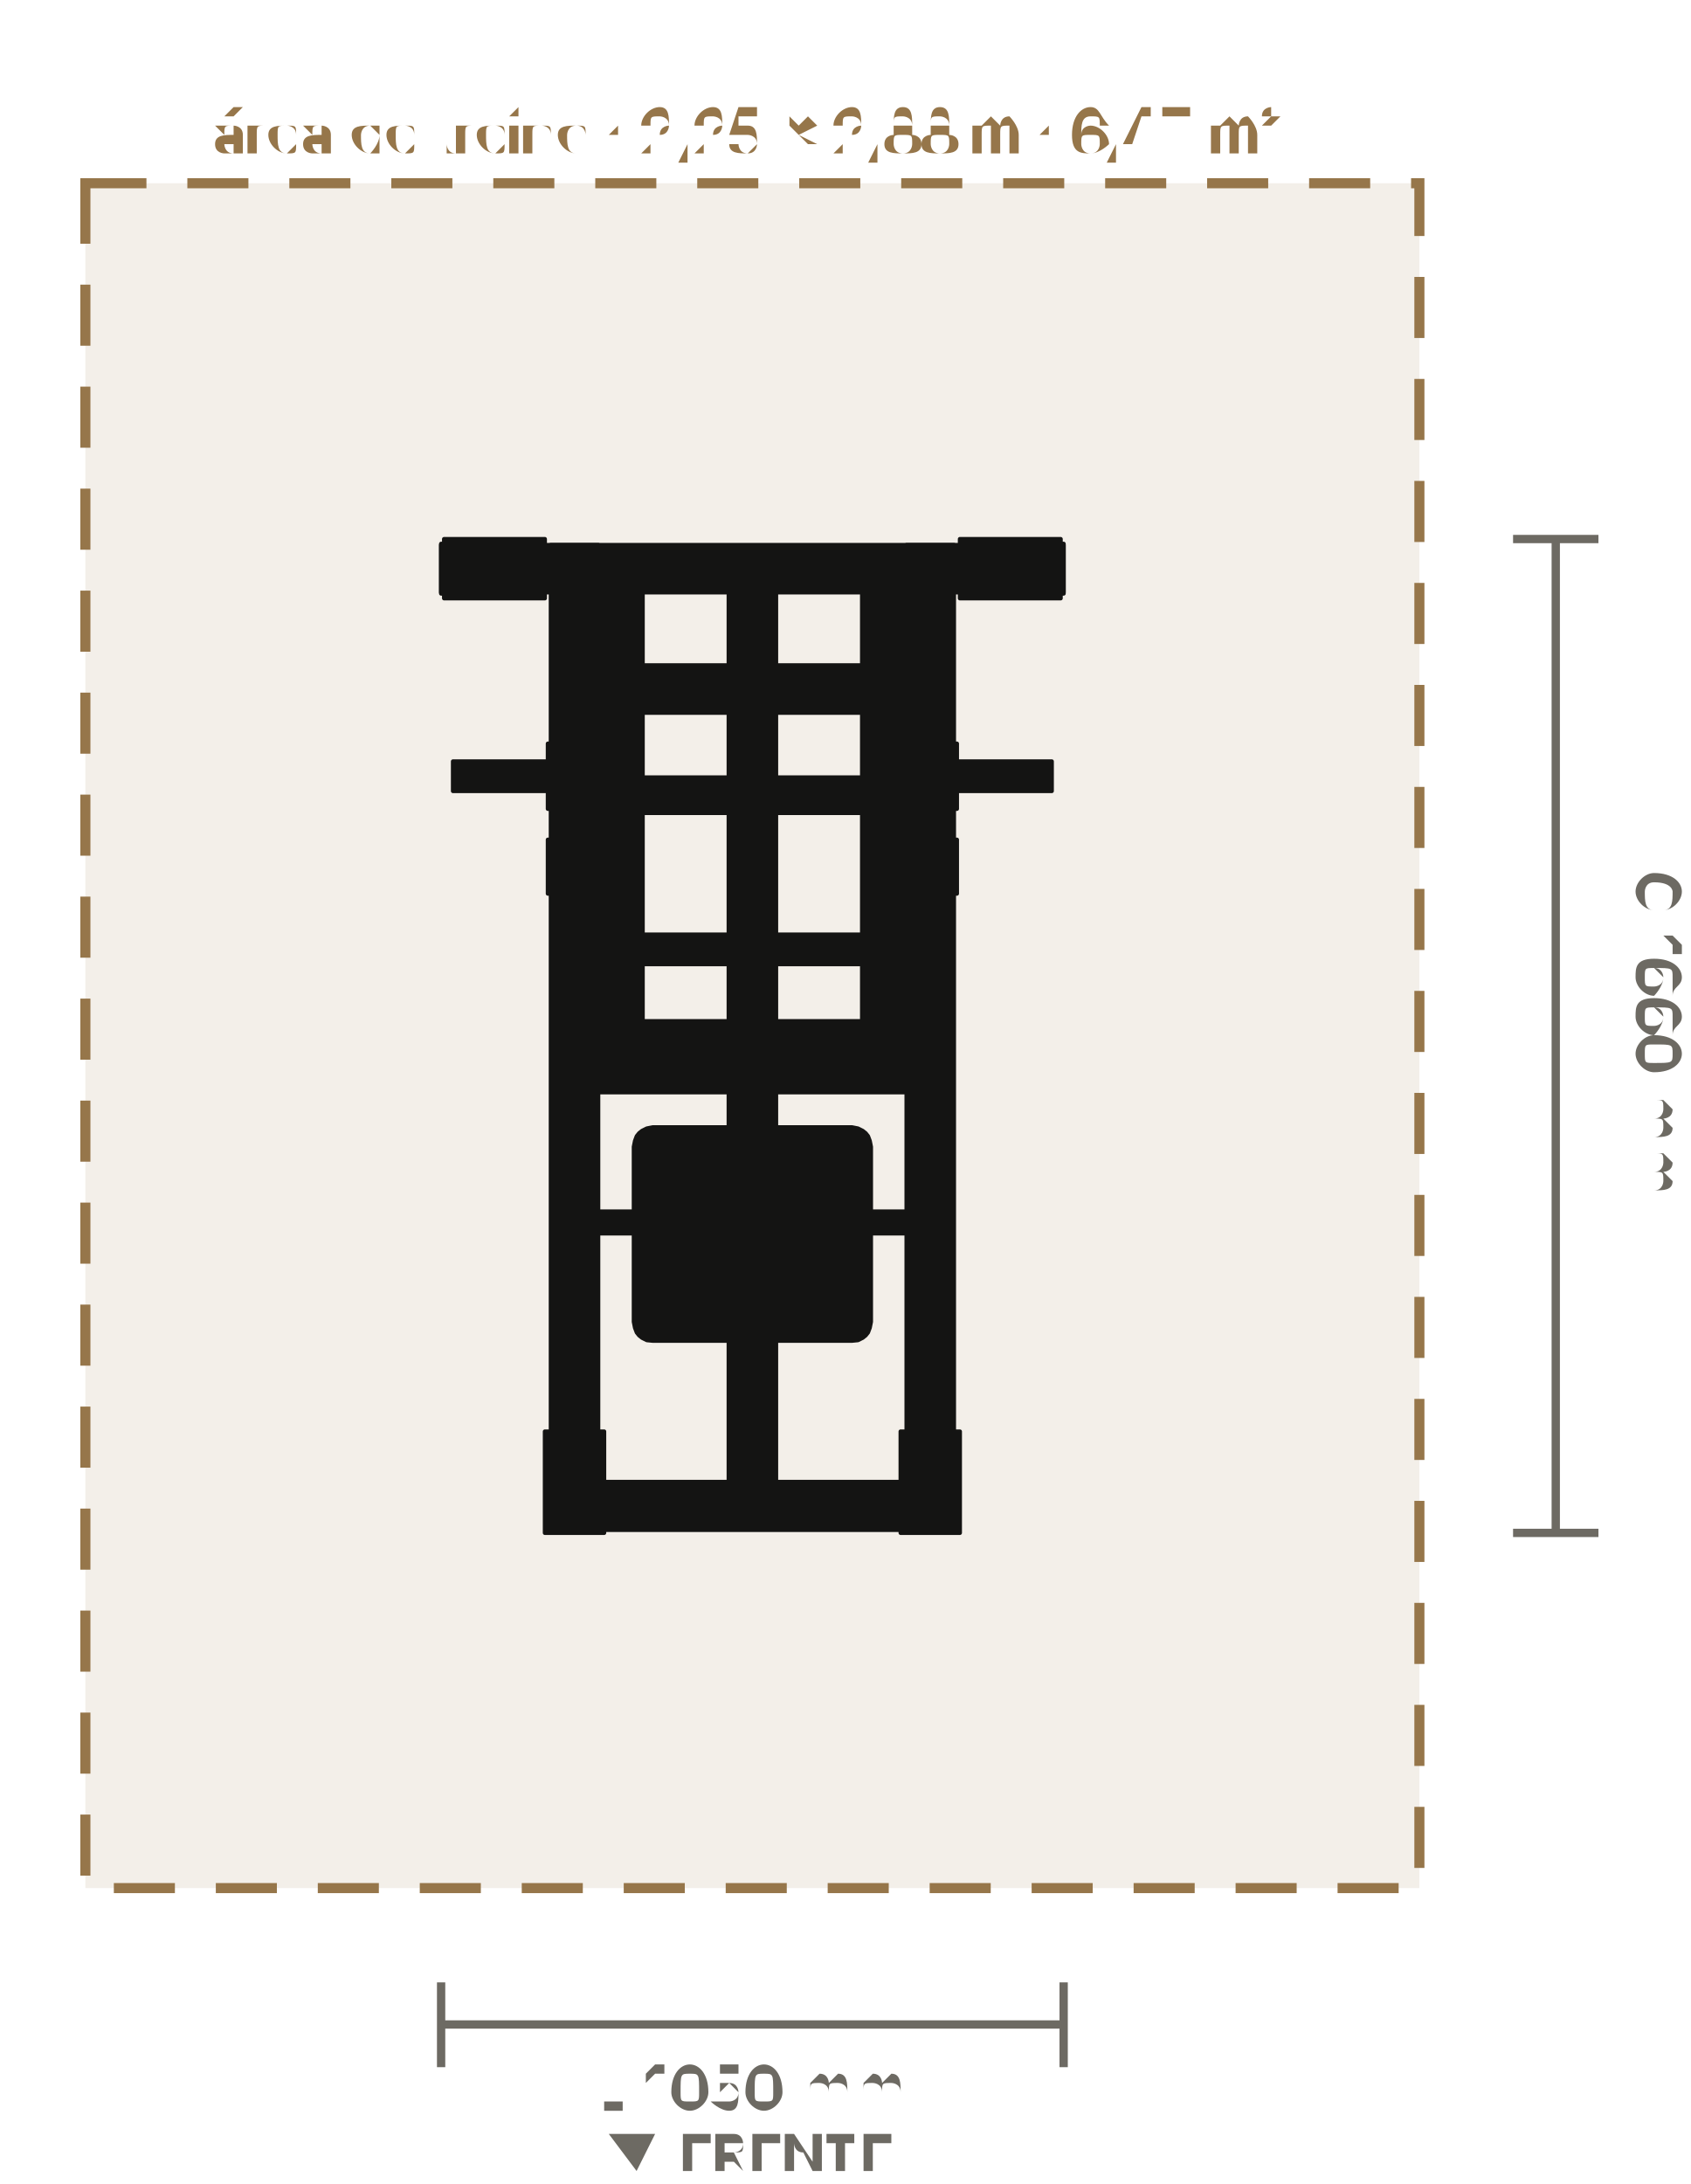
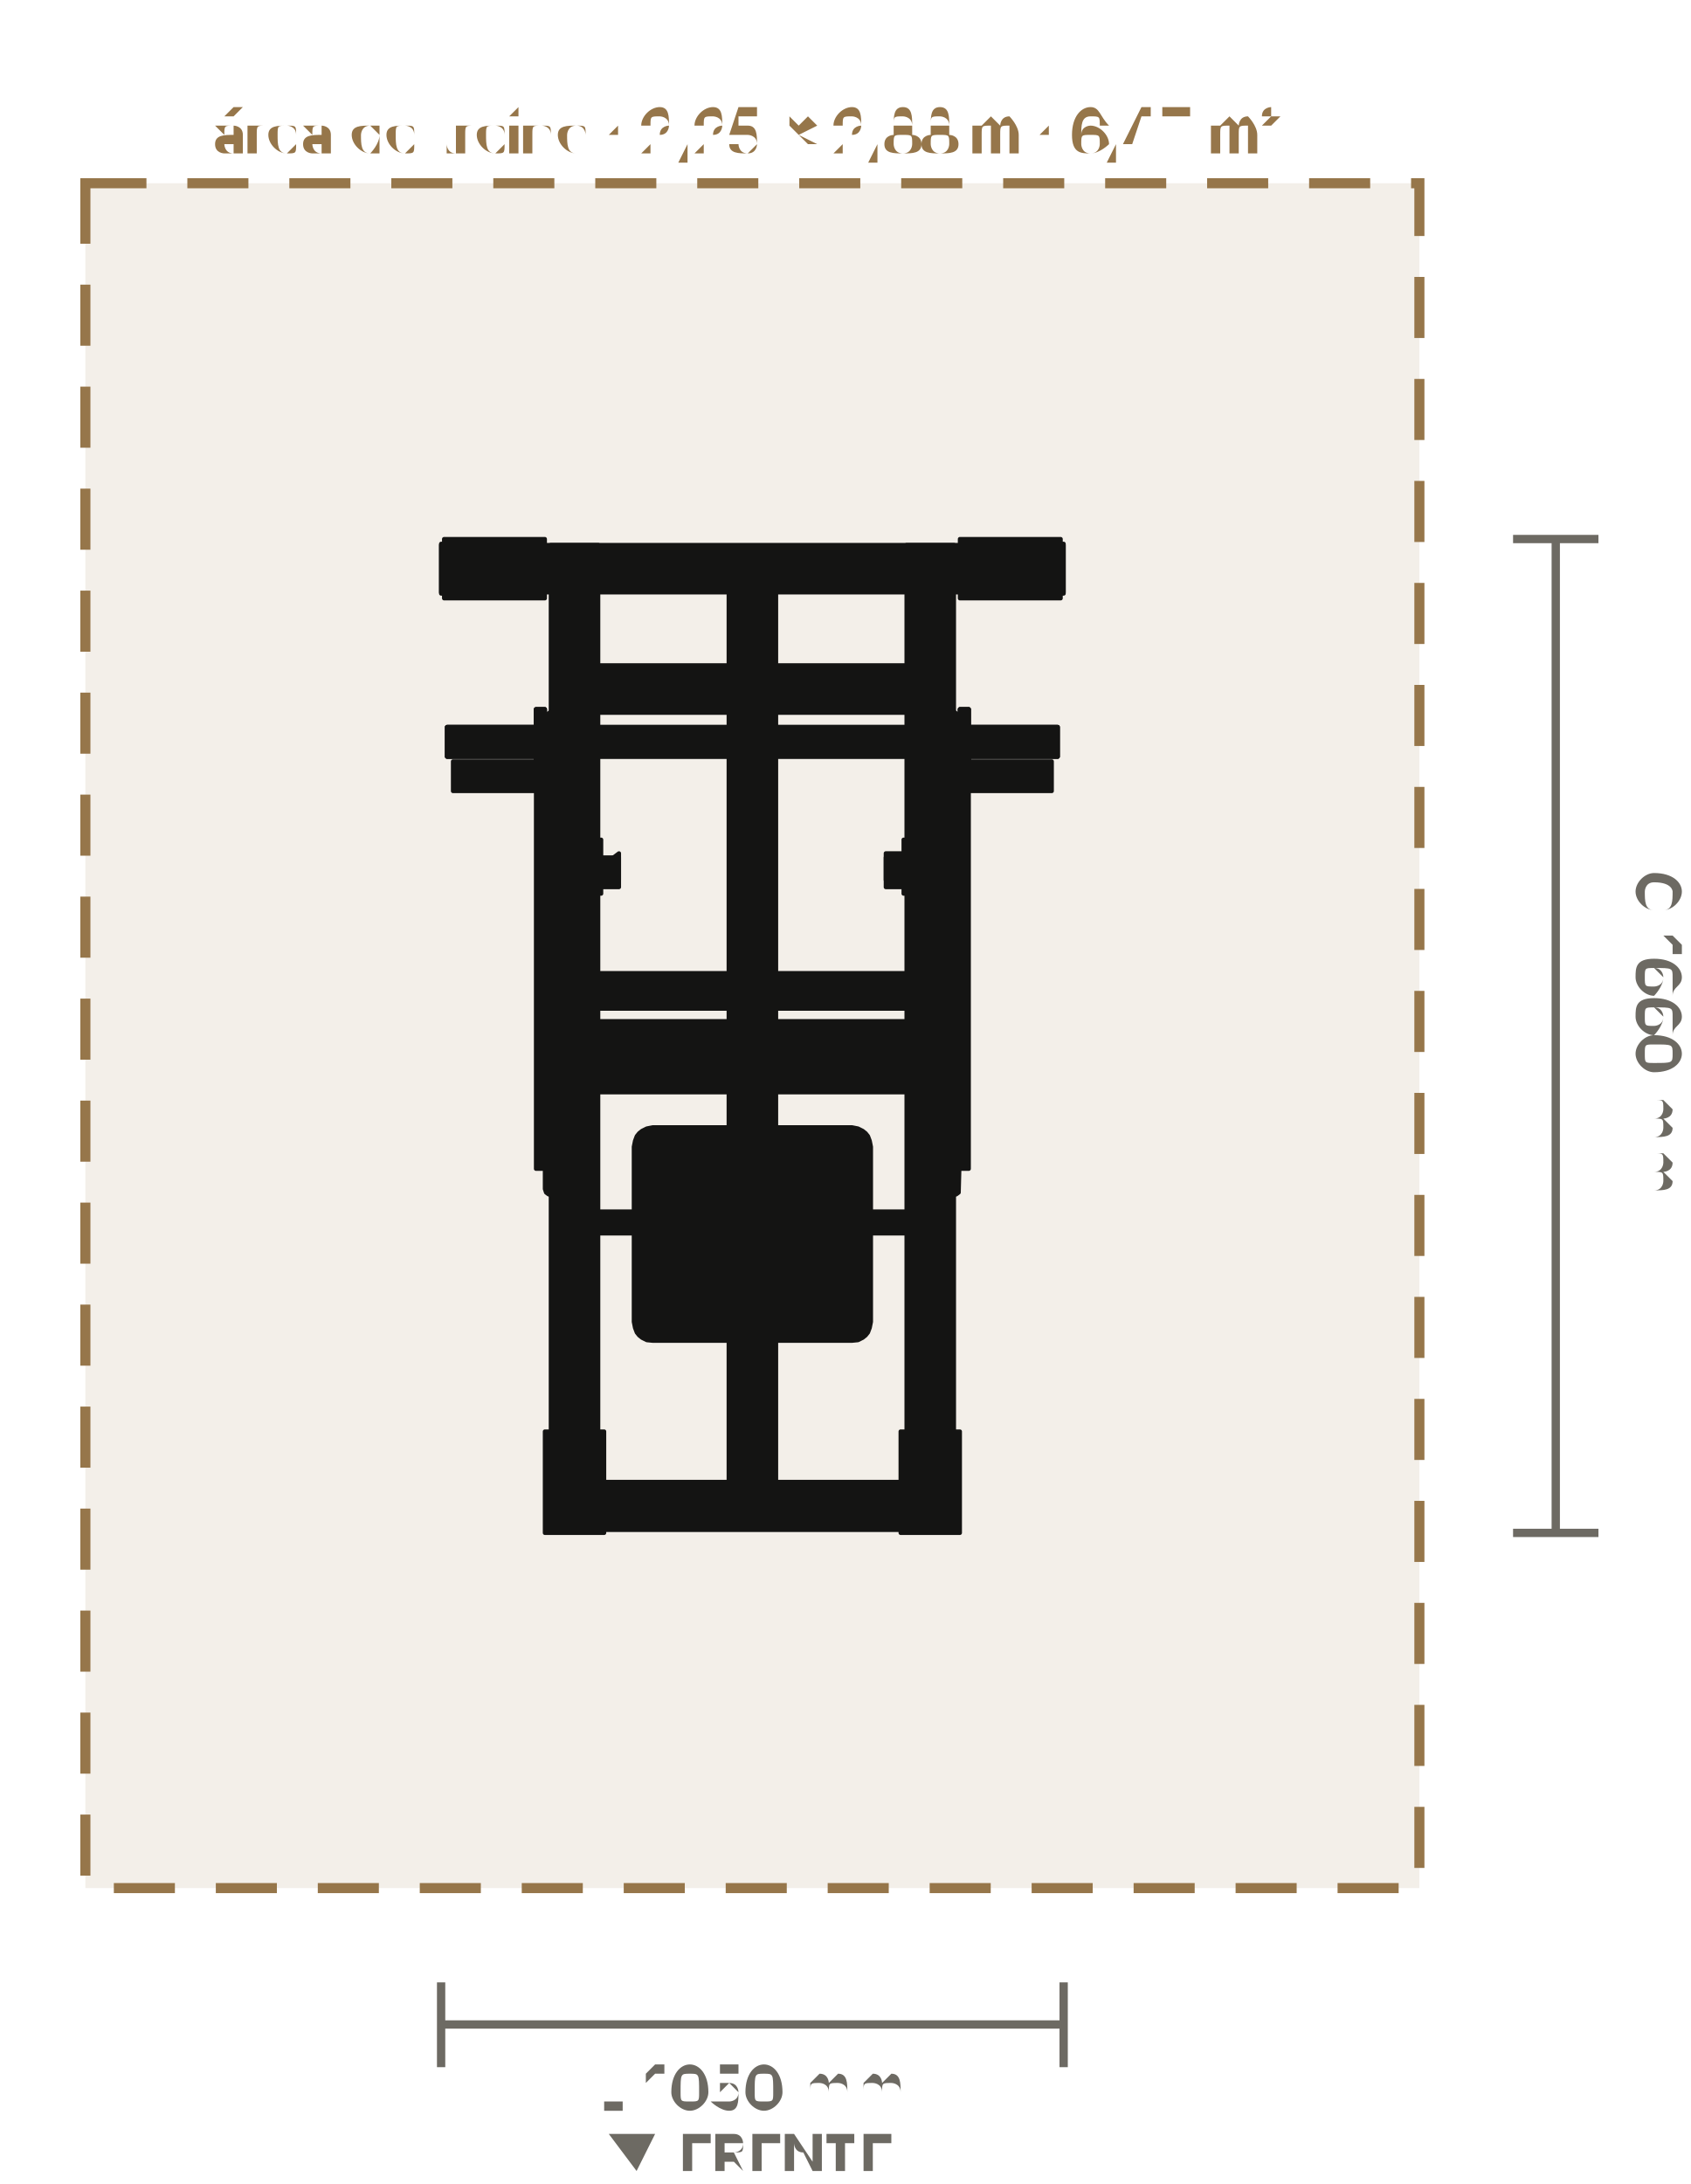
<svg xmlns="http://www.w3.org/2000/svg" viewBox="-1.269 -1.747 2.852 3.683" role="img" aria-label="Planta do Puxada Alta Frontal (LD-A005): 1050 × 1675 mm, com 60 cm de área de treino em volta" data-equipment="LD-A005" data-unit="m">
  <rect class="eq-zone" x="-1.125" y="-1.438" width="2.25" height="2.875" style="fill:#96764a;fill-opacity:.12;stroke:#96764a;stroke-width:0.017;stroke-dasharray:0.103 0.069" />
  <text class="eq-zone-label" x="0" y="-1.489" style="font-family:Barlow,Inter,Arial,sans-serif;font-size:0.098px;fill:#96764a;text-anchor:middle">área de treino · 2,25 × 2,88 m · 6,47 m²</text>
  <g class="eq-parts">
    <polygon class="eq-part" points="-0.34,-0.828 -0.26,-0.828 -0.26,0.833 -0.34,0.833" style="fill:#141413;stroke:#141413;stroke-width:0.007;stroke-linejoin:round" />
    <polygon class="eq-part" points="-0.52,-0.838 -0.35,-0.838 -0.35,-0.738 -0.52,-0.738" style="fill:#141413;stroke:#141413;stroke-width:0.007;stroke-linejoin:round" />
    <polygon class="eq-part" points="-0.501,-0.787 -0.501,-0.79 -0.499,-0.793 -0.498,-0.795 -0.495,-0.797 -0.493,-0.798 -0.49,-0.798 -0.487,-0.798 -0.484,-0.797 -0.482,-0.795 -0.48,-0.793 -0.479,-0.79 -0.479,-0.787 -0.479,-0.785 -0.48,-0.782 -0.482,-0.78 -0.484,-0.778 -0.487,-0.777 -0.49,-0.776 -0.493,-0.777 -0.495,-0.778 -0.498,-0.78 -0.499,-0.782 -0.501,-0.785" style="fill:#141413;stroke:#141413;stroke-width:0.007;stroke-linejoin:round" />
    <polygon class="eq-part" points="-0.391,-0.787 -0.391,-0.79 -0.39,-0.793 -0.388,-0.795 -0.386,-0.797 -0.383,-0.798 -0.38,-0.798 -0.377,-0.798 -0.374,-0.797 -0.372,-0.795 -0.37,-0.793 -0.369,-0.79 -0.369,-0.787 -0.369,-0.785 -0.37,-0.782 -0.372,-0.78 -0.374,-0.778 -0.377,-0.777 -0.38,-0.776 -0.383,-0.777 -0.386,-0.778 -0.388,-0.78 -0.39,-0.782 -0.391,-0.785" style="fill:#141413;stroke:#141413;stroke-width:0.007;stroke-linejoin:round" />
    <polygon class="eq-part" points="-0.35,0.667 -0.25,0.667 -0.25,0.838 -0.35,0.838" style="fill:#141413;stroke:#141413;stroke-width:0.007;stroke-linejoin:round" />
    <polygon class="eq-part" points="-0.311,0.698 -0.311,0.695 -0.309,0.692 -0.308,0.69 -0.305,0.688 -0.303,0.687 -0.3,0.686 -0.297,0.687 -0.294,0.688 -0.292,0.69 -0.29,0.692 -0.289,0.695 -0.289,0.698 -0.289,0.7 -0.29,0.703 -0.292,0.705 -0.294,0.707 -0.297,0.708 -0.3,0.709 -0.303,0.708 -0.305,0.707 -0.308,0.705 -0.309,0.703 -0.311,0.7" style="fill:#141413;stroke:#141413;stroke-width:0.007;stroke-linejoin:round" />
    <polygon class="eq-part" points="-0.311,0.807 -0.311,0.805 -0.309,0.802 -0.308,0.8 -0.305,0.798 -0.303,0.797 -0.3,0.796 -0.297,0.797 -0.294,0.798 -0.292,0.8 -0.29,0.802 -0.289,0.805 -0.289,0.807 -0.289,0.81 -0.29,0.813 -0.292,0.815 -0.294,0.817 -0.297,0.818 -0.3,0.819 -0.303,0.818 -0.305,0.817 -0.308,0.815 -0.309,0.813 -0.311,0.81" style="fill:#141413;stroke:#141413;stroke-width:0.007;stroke-linejoin:round" />
    <polygon class="eq-part" points="-0.525,-0.83 -0.513,-0.83 -0.513,-0.746 -0.525,-0.746" style="fill:#141413;stroke:#141413;stroke-width:0.007;stroke-linejoin:round" />
    <polygon class="eq-part" points="-0.342,0.821 -0.258,0.821 -0.258,0.833 -0.342,0.833" style="fill:#141413;stroke:#141413;stroke-width:0.007;stroke-linejoin:round" />
    <polygon class="eq-part" points="0.26,-0.828 0.34,-0.828 0.34,0.833 0.26,0.833" style="fill:#141413;stroke:#141413;stroke-width:0.007;stroke-linejoin:round" />
    <polygon class="eq-part" points="0.35,-0.838 0.52,-0.838 0.52,-0.738 0.35,-0.738" style="fill:#141413;stroke:#141413;stroke-width:0.007;stroke-linejoin:round" />
    <polygon class="eq-part" points="0.369,-0.787 0.369,-0.79 0.37,-0.793 0.372,-0.795 0.374,-0.797 0.377,-0.798 0.38,-0.798 0.383,-0.798 0.386,-0.797 0.388,-0.795 0.39,-0.793 0.391,-0.79 0.391,-0.787 0.391,-0.785 0.39,-0.782 0.388,-0.78 0.386,-0.778 0.383,-0.777 0.38,-0.776 0.377,-0.777 0.374,-0.778 0.372,-0.78 0.37,-0.782 0.369,-0.785" style="fill:#141413;stroke:#141413;stroke-width:0.007;stroke-linejoin:round" />
    <polygon class="eq-part" points="0.479,-0.787 0.479,-0.79 0.48,-0.793 0.482,-0.795 0.484,-0.797 0.487,-0.798 0.49,-0.798 0.493,-0.798 0.495,-0.797 0.498,-0.795 0.499,-0.793 0.501,-0.79 0.501,-0.787 0.501,-0.785 0.499,-0.782 0.498,-0.78 0.495,-0.778 0.493,-0.777 0.49,-0.776 0.487,-0.777 0.484,-0.778 0.482,-0.78 0.48,-0.782 0.479,-0.785" style="fill:#141413;stroke:#141413;stroke-width:0.007;stroke-linejoin:round" />
    <polygon class="eq-part" points="0.25,0.667 0.35,0.667 0.35,0.838 0.25,0.838" style="fill:#141413;stroke:#141413;stroke-width:0.007;stroke-linejoin:round" />
    <polygon class="eq-part" points="0.289,0.698 0.289,0.695 0.29,0.692 0.292,0.69 0.294,0.688 0.297,0.687 0.3,0.686 0.303,0.687 0.305,0.688 0.308,0.69 0.309,0.692 0.311,0.695 0.311,0.698 0.311,0.7 0.309,0.703 0.308,0.705 0.305,0.707 0.303,0.708 0.3,0.709 0.297,0.708 0.294,0.707 0.292,0.705 0.29,0.703 0.289,0.7" style="fill:#141413;stroke:#141413;stroke-width:0.007;stroke-linejoin:round" />
    <polygon class="eq-part" points="0.289,0.807 0.289,0.805 0.29,0.802 0.292,0.8 0.294,0.798 0.297,0.797 0.3,0.796 0.303,0.797 0.305,0.798 0.308,0.8 0.309,0.802 0.311,0.805 0.311,0.807 0.311,0.81 0.309,0.813 0.308,0.815 0.305,0.817 0.303,0.818 0.3,0.819 0.297,0.818 0.294,0.817 0.292,0.815 0.29,0.813 0.289,0.81" style="fill:#141413;stroke:#141413;stroke-width:0.007;stroke-linejoin:round" />
    <polygon class="eq-part" points="0.513,-0.83 0.525,-0.83 0.525,-0.746 0.513,-0.746" style="fill:#141413;stroke:#141413;stroke-width:0.007;stroke-linejoin:round" />
    <polygon class="eq-part" points="0.258,0.821 0.342,0.821 0.342,0.833 0.258,0.833" style="fill:#141413;stroke:#141413;stroke-width:0.007;stroke-linejoin:round" />
    <polygon class="eq-part" points="-0.525,-0.828 0.525,-0.828 0.525,-0.748 -0.525,-0.748" style="fill:#141413;stroke:#141413;stroke-width:0.007;stroke-linejoin:round" />
    <polygon class="eq-part" points="-0.3,0.752 0.3,0.752 0.3,0.833 -0.3,0.833" style="fill:#141413;stroke:#141413;stroke-width:0.007;stroke-linejoin:round" />
    <polygon class="eq-part" points="-0.04,-0.787 0.04,-0.787 0.04,0.792 -0.04,0.792" style="fill:#141413;stroke:#141413;stroke-width:0.007;stroke-linejoin:round" />
    <polygon class="eq-part" points="-0.035,0.311 -0.035,0.308 -0.033,0.305 -0.032,0.303 -0.029,0.301 -0.026,0.3 -0.023,0.299 0.023,0.299 0.026,0.3 0.029,0.301 0.032,0.303 0.033,0.305 0.035,0.308 0.035,0.311 0.035,0.357 0.035,0.361 0.033,0.363 0.032,0.366 0.029,0.368 0.026,0.369 0.023,0.369 -0.023,0.369 -0.026,0.369 -0.029,0.368 -0.032,0.366 -0.033,0.363 -0.035,0.361 -0.035,0.357" style="fill:#141413;stroke:#141413;stroke-width:0.007;stroke-linejoin:round" />
    <polygon class="eq-part" points="-0.047,0.357 -0.047,0.312 -0.035,0.312 -0.035,0.357" style="fill:#141413;stroke:#141413;stroke-width:0.007;stroke-linejoin:round" />
    <polygon class="eq-part" points="-0.117,0.335 -0.117,0.333 -0.117,0.331 -0.117,0.33 -0.116,0.328 -0.116,0.328 -0.115,0.328 -0.035,0.328 -0.034,0.328 -0.034,0.328 -0.033,0.33 -0.033,0.331 -0.033,0.333 -0.033,0.335 -0.033,0.336 -0.033,0.338 -0.033,0.339 -0.034,0.341 -0.034,0.341 -0.035,0.342 -0.115,0.342 -0.116,0.341 -0.116,0.341 -0.117,0.339 -0.117,0.338 -0.117,0.336" style="fill:#141413;stroke:#141413;stroke-width:0.007;stroke-linejoin:round" />
    <polygon class="eq-part" points="-0.2,0.482 -0.2,0.187 -0.198,0.177 -0.195,0.169 -0.191,0.164 -0.186,0.16 -0.178,0.156 -0.168,0.154 0.168,0.154 0.178,0.156 0.186,0.16 0.191,0.164 0.195,0.169 0.198,0.177 0.2,0.187 0.2,0.482 0.198,0.492 0.195,0.5 0.191,0.505 0.186,0.509 0.178,0.513 0.168,0.514 -0.168,0.514 -0.178,0.513 -0.186,0.509 -0.191,0.505 -0.195,0.5 -0.198,0.492" style="fill:#141413;stroke:#141413;stroke-width:0.007;stroke-linejoin:round" />
    <polygon class="eq-part" points="-0.035,-0.008 -0.035,-0.023 -0.035,-0.071 -0.033,-0.074 -0.032,-0.077 -0.029,-0.079 -0.026,-0.08 -0.023,-0.08 0.023,-0.08 0.026,-0.08 0.029,-0.079 0.032,-0.077 0.033,-0.074 0.035,-0.071 0.035,-0.068 0.035,-0.023 0.035,-0.008 0.035,0.041 0.033,0.043 0.032,0.046 0.029,0.048 0.026,0.049 0.023,0.049 -0.023,0.049 -0.026,0.049 -0.029,0.048 -0.032,0.046 -0.033,0.043 -0.035,0.041 -0.035,0.037" style="fill:#141413;stroke:#141413;stroke-width:0.007;stroke-linejoin:round" />
    <polygon class="eq-part" points="-0.3,-0.025 0.3,-0.025 0.3,0.095 -0.3,0.095" style="fill:#141413;stroke:#141413;stroke-width:0.007;stroke-linejoin:round" />
    <polygon class="eq-part" points="-0.345,-0.331 -0.255,-0.331 -0.255,-0.24 -0.345,-0.24" style="fill:#141413;stroke:#141413;stroke-width:0.007;stroke-linejoin:round" />
    <polygon class="eq-part" points="-0.33,0.006 -0.33,-0.283 -0.328,-0.289 -0.324,-0.29 -0.318,-0.29 -0.282,-0.29 -0.276,-0.29 -0.272,-0.289 -0.27,-0.288 -0.27,-0.283 -0.27,0.006 -0.272,0.33 -0.276,0.333 -0.282,0.334 -0.318,0.334 -0.324,0.333 -0.328,0.33 -0.33,0.326" style="fill:#141413;stroke:#141413;stroke-width:0.007;stroke-linejoin:round" />
    <polygon class="eq-part" points="-0.3,0.296 -0.14,0.296 -0.14,0.333 -0.3,0.333" style="fill:#141413;stroke:#141413;stroke-width:0.007;stroke-linejoin:round" />
    <polygon class="eq-part" points="-0.33,-0.441 -0.33,-0.442 -0.328,-0.442 -0.327,-0.443 -0.324,-0.443 -0.321,-0.443 -0.318,-0.443 -0.282,-0.443 -0.279,-0.443 -0.276,-0.443 -0.274,-0.443 -0.272,-0.442 -0.27,-0.442 -0.27,-0.441 -0.27,-0.283 -0.27,-0.282 -0.272,-0.282 -0.274,-0.281 -0.276,-0.281 -0.279,-0.281 -0.282,-0.281 -0.318,-0.281 -0.321,-0.281 -0.324,-0.281 -0.327,-0.281 -0.328,-0.282 -0.33,-0.282 -0.33,-0.283" style="fill:#141413;stroke:#141413;stroke-width:0.007;stroke-linejoin:round" />
    <polygon class="eq-part" points="-0.345,-0.493 -0.33,-0.493 -0.33,-0.383 -0.345,-0.383" style="fill:#141413;stroke:#141413;stroke-width:0.007;stroke-linejoin:round" />
    <polygon class="eq-part" points="-0.505,-0.463 -0.345,-0.463 -0.345,-0.413 -0.505,-0.413" style="fill:#141413;stroke:#141413;stroke-width:0.007;stroke-linejoin:round" />
    <polygon class="eq-part" points="0.255,-0.331 0.345,-0.331 0.345,-0.24 0.255,-0.24" style="fill:#141413;stroke:#141413;stroke-width:0.007;stroke-linejoin:round" />
    <polygon class="eq-part" points="0.27,0.006 0.27,-0.283 0.272,-0.289 0.276,-0.29 0.282,-0.29 0.318,-0.29 0.324,-0.29 0.328,-0.289 0.33,-0.288 0.33,-0.283 0.33,0.006 0.328,0.33 0.324,0.333 0.318,0.334 0.282,0.334 0.276,0.333 0.272,0.33 0.27,0.326" style="fill:#141413;stroke:#141413;stroke-width:0.007;stroke-linejoin:round" />
    <polygon class="eq-part" points="0.14,0.296 0.3,0.296 0.3,0.333 0.14,0.333" style="fill:#141413;stroke:#141413;stroke-width:0.007;stroke-linejoin:round" />
    <polygon class="eq-part" points="0.27,-0.441 0.27,-0.442 0.272,-0.442 0.274,-0.443 0.276,-0.443 0.279,-0.443 0.282,-0.443 0.318,-0.443 0.321,-0.443 0.324,-0.443 0.327,-0.443 0.328,-0.442 0.33,-0.442 0.33,-0.441 0.33,-0.283 0.33,-0.282 0.328,-0.282 0.327,-0.281 0.324,-0.281 0.321,-0.281 0.318,-0.281 0.282,-0.281 0.279,-0.281 0.276,-0.281 0.274,-0.281 0.272,-0.282 0.27,-0.282 0.27,-0.283" style="fill:#141413;stroke:#141413;stroke-width:0.007;stroke-linejoin:round" />
    <polygon class="eq-part" points="0.33,-0.493 0.345,-0.493 0.345,-0.383 0.33,-0.383" style="fill:#141413;stroke:#141413;stroke-width:0.007;stroke-linejoin:round" />
    <polygon class="eq-part" points="0.345,-0.463 0.505,-0.463 0.505,-0.413 0.345,-0.413" style="fill:#141413;stroke:#141413;stroke-width:0.007;stroke-linejoin:round" />
-     <polygon class="eq-part" points="-0.25,-0.451 -0.25,-0.742 -0.248,-0.819 -0.244,-0.823 -0.238,-0.825 -0.212,-0.825 -0.206,-0.823 -0.202,-0.819 -0.2,-0.813 -0.2,-0.742 -0.2,-0.451 -0.202,-0.362 -0.206,-0.358 -0.212,-0.356 -0.238,-0.356 -0.244,-0.358 -0.248,-0.362 -0.25,-0.368" style="fill:#141413;stroke:#141413;stroke-width:0.007;stroke-linejoin:round" />
-     <polygon class="eq-part" points="-0.25,0.027 -0.25,-0.049 -0.248,-0.19 -0.244,-0.194 -0.238,-0.196 -0.212,-0.196 -0.206,-0.194 -0.202,-0.19 -0.2,-0.184 -0.2,-0.049 -0.2,0.027 -0.202,0.033 -0.206,0.037 -0.212,0.039 -0.238,0.039 -0.244,0.037 -0.248,0.033" style="fill:#141413;stroke:#141413;stroke-width:0.007;stroke-linejoin:round" />
-     <polygon class="eq-part" points="-0.25,-0.146 -0.25,-0.406 -0.2,-0.406 -0.2,-0.146" style="fill:#141413;stroke:#141413;stroke-width:0.007;stroke-linejoin:round" />
-     <polygon class="eq-part" points="-0.25,-0.096 -0.25,-0.456 -0.2,-0.456 -0.2,-0.096" style="fill:#141413;stroke:#141413;stroke-width:0.007;stroke-linejoin:round" />
-     <polygon class="eq-part" points="-0.265,-0.011 -0.265,-0.777 -0.185,-0.777 -0.185,-0.011" style="fill:#141413;stroke:#141413;stroke-width:0.007;stroke-linejoin:round" />
-     <polygon class="eq-part" points="0.2,-0.451 0.2,-0.742 0.202,-0.819 0.206,-0.823 0.212,-0.825 0.238,-0.825 0.244,-0.823 0.248,-0.819 0.25,-0.813 0.25,-0.742 0.248,-0.362 0.244,-0.358 0.238,-0.356 0.212,-0.356 0.206,-0.358 0.202,-0.362 0.2,-0.368" style="fill:#141413;stroke:#141413;stroke-width:0.007;stroke-linejoin:round" />
-     <polygon class="eq-part" points="0.2,0.027 0.2,-0.049 0.202,-0.19 0.206,-0.194 0.212,-0.196 0.238,-0.196 0.244,-0.194 0.248,-0.19 0.25,-0.184 0.25,0.027 0.248,0.033 0.244,0.037 0.238,0.039 0.212,0.039 0.206,0.037 0.202,0.033" style="fill:#141413;stroke:#141413;stroke-width:0.007;stroke-linejoin:round" />
-     <polygon class="eq-part" points="0.2,-0.146 0.2,-0.406 0.25,-0.406 0.25,-0.146" style="fill:#141413;stroke:#141413;stroke-width:0.007;stroke-linejoin:round" />
-     <polygon class="eq-part" points="0.2,-0.096 0.2,-0.456 0.25,-0.456 0.25,-0.096" style="fill:#141413;stroke:#141413;stroke-width:0.007;stroke-linejoin:round" />
-     <polygon class="eq-part" points="0.185,-0.011 0.185,-0.777 0.265,-0.777 0.265,-0.011" style="fill:#141413;stroke:#141413;stroke-width:0.007;stroke-linejoin:round" />
-     <polygon class="eq-part" points="-0.225,-0.436 0.225,-0.436 0.225,-0.376 -0.225,-0.376" style="fill:#141413;stroke:#141413;stroke-width:0.007;stroke-linejoin:round" />
-     <polygon class="eq-part" points="-0.225,-0.171 0.225,-0.171 0.225,-0.121 -0.225,-0.121" style="fill:#141413;stroke:#141413;stroke-width:0.007;stroke-linejoin:round" />
+     <polygon class="eq-part" points="-0.35,-0.534 -0.35,-0.537 -0.348,-0.54 -0.346,-0.542 -0.344,-0.544 -0.341,-0.546 -0.338,-0.546 -0.312,-0.546 -0.309,-0.546 -0.306,-0.544 -0.303,-0.542 -0.302,-0.54 -0.3,-0.537 -0.3,-0.534 -0.3,-0.458 -0.3,-0.455 -0.302,-0.452 -0.303,-0.45 -0.306,-0.448 -0.309,-0.446 -0.312,-0.446 -0.338,-0.446 -0.341,-0.446 -0.344,-0.448 -0.346,-0.45 -0.348,-0.452 -0.35,-0.455 -0.35,-0.458" style="fill:#141413;stroke:#141413;stroke-width:0.007;stroke-linejoin:round" />
+     <polygon class="eq-part" points="-0.35,0.19 -0.35,-0.039 -0.348,-0.276 -0.344,-0.28 -0.338,-0.282 -0.312,-0.282 -0.306,-0.28 -0.302,-0.276 -0.3,-0.27 -0.3,-0.039 -0.3,0.19 -0.302,0.264 -0.306,0.267 -0.312,0.269 -0.338,0.269 -0.344,0.267 -0.348,0.264 -0.35,0.258" style="fill:#141413;stroke:#141413;stroke-width:0.007;stroke-linejoin:round" />
+     <polygon class="eq-part" points="-0.35,-0.496 -0.3,-0.496 -0.3,-0.076 -0.35,-0.076" style="fill:#141413;stroke:#141413;stroke-width:0.007;stroke-linejoin:round" />
+     <polygon class="eq-part" points="-0.35,-0.058 -0.35,-0.496 -0.3,-0.496 -0.3,-0.058" style="fill:#141413;stroke:#141413;stroke-width:0.007;stroke-linejoin:round" />
+     <polygon class="eq-part" points="-0.35,-0.496 -0.3,-0.496 -0.3,-0.178 -0.35,-0.178" style="fill:#141413;stroke:#141413;stroke-width:0.007;stroke-linejoin:round" />
+     <polygon class="eq-part" points="-0.365,0.224 -0.365,-0.496 -0.285,-0.496 -0.285,0.224" style="fill:#141413;stroke:#141413;stroke-width:0.007;stroke-linejoin:round" />
+     <polygon class="eq-part" points="-0.365,-0.551 -0.35,-0.551 -0.35,-0.441 -0.365,-0.441" style="fill:#141413;stroke:#141413;stroke-width:0.007;stroke-linejoin:round" />
+     <polygon class="eq-part" points="-0.515,-0.521 -0.365,-0.521 -0.365,-0.471 -0.515,-0.471" style="fill:#141413;stroke:#141413;stroke-width:0.007;stroke-linejoin:round" />
+     <polygon class="eq-part" points="-0.365,-0.551 -0.35,-0.551 -0.35,-0.441 -0.365,-0.441" style="fill:#141413;stroke:#141413;stroke-width:0.007;stroke-linejoin:round" />
+     <polygon class="eq-part" points="-0.515,-0.521 -0.365,-0.521 -0.365,-0.471 -0.515,-0.471" style="fill:#141413;stroke:#141413;stroke-width:0.007;stroke-linejoin:round" />
+     <polygon class="eq-part" points="-0.365,-0.551 -0.35,-0.551 -0.35,-0.441 -0.365,-0.441" style="fill:#141413;stroke:#141413;stroke-width:0.007;stroke-linejoin:round" />
+     <polygon class="eq-part" points="-0.515,-0.521 -0.365,-0.521 -0.365,-0.471 -0.515,-0.471" style="fill:#141413;stroke:#141413;stroke-width:0.007;stroke-linejoin:round" />
+     <polygon class="eq-part" points="-0.325,-0.301 -0.225,-0.301 -0.225,-0.251 -0.325,-0.251" style="fill:#141413;stroke:#141413;stroke-width:0.007;stroke-linejoin:round" />
+     <polygon class="eq-part" points="0.3,-0.534 0.3,-0.537 0.302,-0.54 0.303,-0.542 0.306,-0.544 0.309,-0.546 0.312,-0.546 0.338,-0.546 0.341,-0.546 0.344,-0.544 0.346,-0.542 0.348,-0.54 0.35,-0.537 0.35,-0.534 0.35,-0.458 0.35,-0.455 0.348,-0.452 0.346,-0.45 0.344,-0.448 0.341,-0.446 0.338,-0.446 0.312,-0.446 0.309,-0.446 0.306,-0.448 0.303,-0.45 0.302,-0.452 0.3,-0.455 0.3,-0.458" style="fill:#141413;stroke:#141413;stroke-width:0.007;stroke-linejoin:round" />
+     <polygon class="eq-part" points="0.3,0.19 0.3,-0.039 0.302,-0.276 0.306,-0.28 0.312,-0.282 0.338,-0.282 0.344,-0.28 0.348,-0.276 0.35,-0.27 0.35,-0.039 0.35,0.19 0.348,0.264 0.344,0.267 0.338,0.269 0.312,0.269 0.306,0.267 0.302,0.264 0.3,0.258" style="fill:#141413;stroke:#141413;stroke-width:0.007;stroke-linejoin:round" />
+     <polygon class="eq-part" points="0.3,-0.496 0.35,-0.496 0.35,-0.076 0.3,-0.076" style="fill:#141413;stroke:#141413;stroke-width:0.007;stroke-linejoin:round" />
+     <polygon class="eq-part" points="0.3,-0.058 0.3,-0.496 0.35,-0.496 0.35,-0.058" style="fill:#141413;stroke:#141413;stroke-width:0.007;stroke-linejoin:round" />
+     <polygon class="eq-part" points="0.3,-0.496 0.35,-0.496 0.35,-0.178 0.3,-0.178" style="fill:#141413;stroke:#141413;stroke-width:0.007;stroke-linejoin:round" />
+     <polygon class="eq-part" points="0.285,0.224 0.285,-0.496 0.365,-0.496 0.365,0.224" style="fill:#141413;stroke:#141413;stroke-width:0.007;stroke-linejoin:round" />
+     <polygon class="eq-part" points="0.35,-0.551 0.365,-0.551 0.365,-0.441 0.35,-0.441" style="fill:#141413;stroke:#141413;stroke-width:0.007;stroke-linejoin:round" />
+     <polygon class="eq-part" points="0.365,-0.521 0.515,-0.521 0.515,-0.471 0.365,-0.471" style="fill:#141413;stroke:#141413;stroke-width:0.007;stroke-linejoin:round" />
+     <polygon class="eq-part" points="0.35,-0.551 0.365,-0.551 0.365,-0.441 0.35,-0.441" style="fill:#141413;stroke:#141413;stroke-width:0.007;stroke-linejoin:round" />
+     <polygon class="eq-part" points="0.365,-0.521 0.515,-0.521 0.515,-0.471 0.365,-0.471" style="fill:#141413;stroke:#141413;stroke-width:0.007;stroke-linejoin:round" />
+     <polygon class="eq-part" points="0.35,-0.551 0.365,-0.551 0.365,-0.441 0.35,-0.441" style="fill:#141413;stroke:#141413;stroke-width:0.007;stroke-linejoin:round" />
+     <polygon class="eq-part" points="0.365,-0.521 0.515,-0.521 0.515,-0.471 0.365,-0.471" style="fill:#141413;stroke:#141413;stroke-width:0.007;stroke-linejoin:round" />
+     <polygon class="eq-part" points="0.225,-0.301 0.325,-0.301 0.325,-0.251 0.225,-0.251" style="fill:#141413;stroke:#141413;stroke-width:0.007;stroke-linejoin:round" />
+     <polygon class="eq-part" points="-0.325,-0.106 0.325,-0.106 0.325,-0.046 -0.325,-0.046" style="fill:#141413;stroke:#141413;stroke-width:0.007;stroke-linejoin:round" />
+     <polygon class="eq-part" points="-0.325,-0.521 0.325,-0.521 0.325,-0.471 -0.325,-0.471" style="fill:#141413;stroke:#141413;stroke-width:0.007;stroke-linejoin:round" />
+     <polygon class="eq-part" points="-0.325,-0.521 0.325,-0.521 0.325,-0.471 -0.325,-0.471" style="fill:#141413;stroke:#141413;stroke-width:0.007;stroke-linejoin:round" />
    <polygon class="eq-part" points="-0.27,-0.27 -0.27,-0.274 -0.225,-0.308 -0.225,-0.263 -0.27,-0.263" style="fill:#141413;stroke:#141413;stroke-width:0.007;stroke-linejoin:round" />
    <polygon class="eq-part" points="0.225,-0.308 0.27,-0.308 0.27,-0.274 0.27,-0.27 0.225,-0.263" style="fill:#141413;stroke:#141413;stroke-width:0.007;stroke-linejoin:round" />
    <polygon class="eq-part" points="-0.3,-0.625 0.3,-0.625 0.3,-0.545 -0.3,-0.545" style="fill:#141413;stroke:#141413;stroke-width:0.007;stroke-linejoin:round" />
    <polygon class="eq-part" points="-0.277,-0.665 -0.265,-0.665 -0.265,-0.505 -0.277,-0.505" style="fill:#141413;stroke:#141413;stroke-width:0.007;stroke-linejoin:round" />
    <polygon class="eq-part" points="-0.285,-0.546 -0.277,-0.546 -0.277,-0.524 -0.285,-0.524" style="fill:#141413;stroke:#141413;stroke-width:0.007;stroke-linejoin:round" />
    <polygon class="eq-part" points="-0.285,-0.646 -0.277,-0.646 -0.277,-0.625 -0.285,-0.625" style="fill:#141413;stroke:#141413;stroke-width:0.007;stroke-linejoin:round" />
    <polygon class="eq-part" points="0.265,-0.665 0.277,-0.665 0.277,-0.505 0.265,-0.505" style="fill:#141413;stroke:#141413;stroke-width:0.007;stroke-linejoin:round" />
    <polygon class="eq-part" points="0.277,-0.546 0.285,-0.546 0.285,-0.524 0.277,-0.524" style="fill:#141413;stroke:#141413;stroke-width:0.007;stroke-linejoin:round" />
    <polygon class="eq-part" points="0.277,-0.646 0.285,-0.646 0.285,-0.625 0.277,-0.625" style="fill:#141413;stroke:#141413;stroke-width:0.007;stroke-linejoin:round" />
  </g>
  <line class="eq-dim" x1="-0.525" y1="1.667" x2="0.525" y2="1.667" style="stroke:#6d6a63;stroke-width:0.014" />
  <line class="eq-dim" x1="-0.525" y1="1.596" x2="-0.525" y2="1.739" style="stroke:#6d6a63;stroke-width:0.014" />
  <line class="eq-dim" x1="0.525" y1="1.596" x2="0.525" y2="1.739" style="stroke:#6d6a63;stroke-width:0.014" />
  <text class="eq-text" x="0" y="1.812" style="font-family:Barlow,Inter,Arial,sans-serif;font-size:0.103px;fill:#6d6a63;text-anchor:middle">L 1050 mm</text>
  <line class="eq-dim" x1="1.355" y1="-0.838" x2="1.355" y2="0.838" style="stroke:#6d6a63;stroke-width:0.014" />
  <line class="eq-dim" x1="1.283" y1="-0.838" x2="1.427" y2="-0.838" style="stroke:#6d6a63;stroke-width:0.014" />
  <line class="eq-dim" x1="1.283" y1="0.838" x2="1.427" y2="0.838" style="stroke:#6d6a63;stroke-width:0.014" />
  <text class="eq-text" x="1.49" y="0" transform="rotate(90 1.4896 0)" style="font-family:Barlow,Inter,Arial,sans-serif;font-size:0.103px;fill:#6d6a63;text-anchor:middle">C 1660 mm</text>
  <text class="eq-text" x="0" y="1.916" style="font-family:Barlow,Inter,Arial,sans-serif;font-size:0.103px;fill:#6d6a63;text-anchor:middle;font-size:0.083px;letter-spacing:.1em">▼ FRENTE</text>
</svg>
